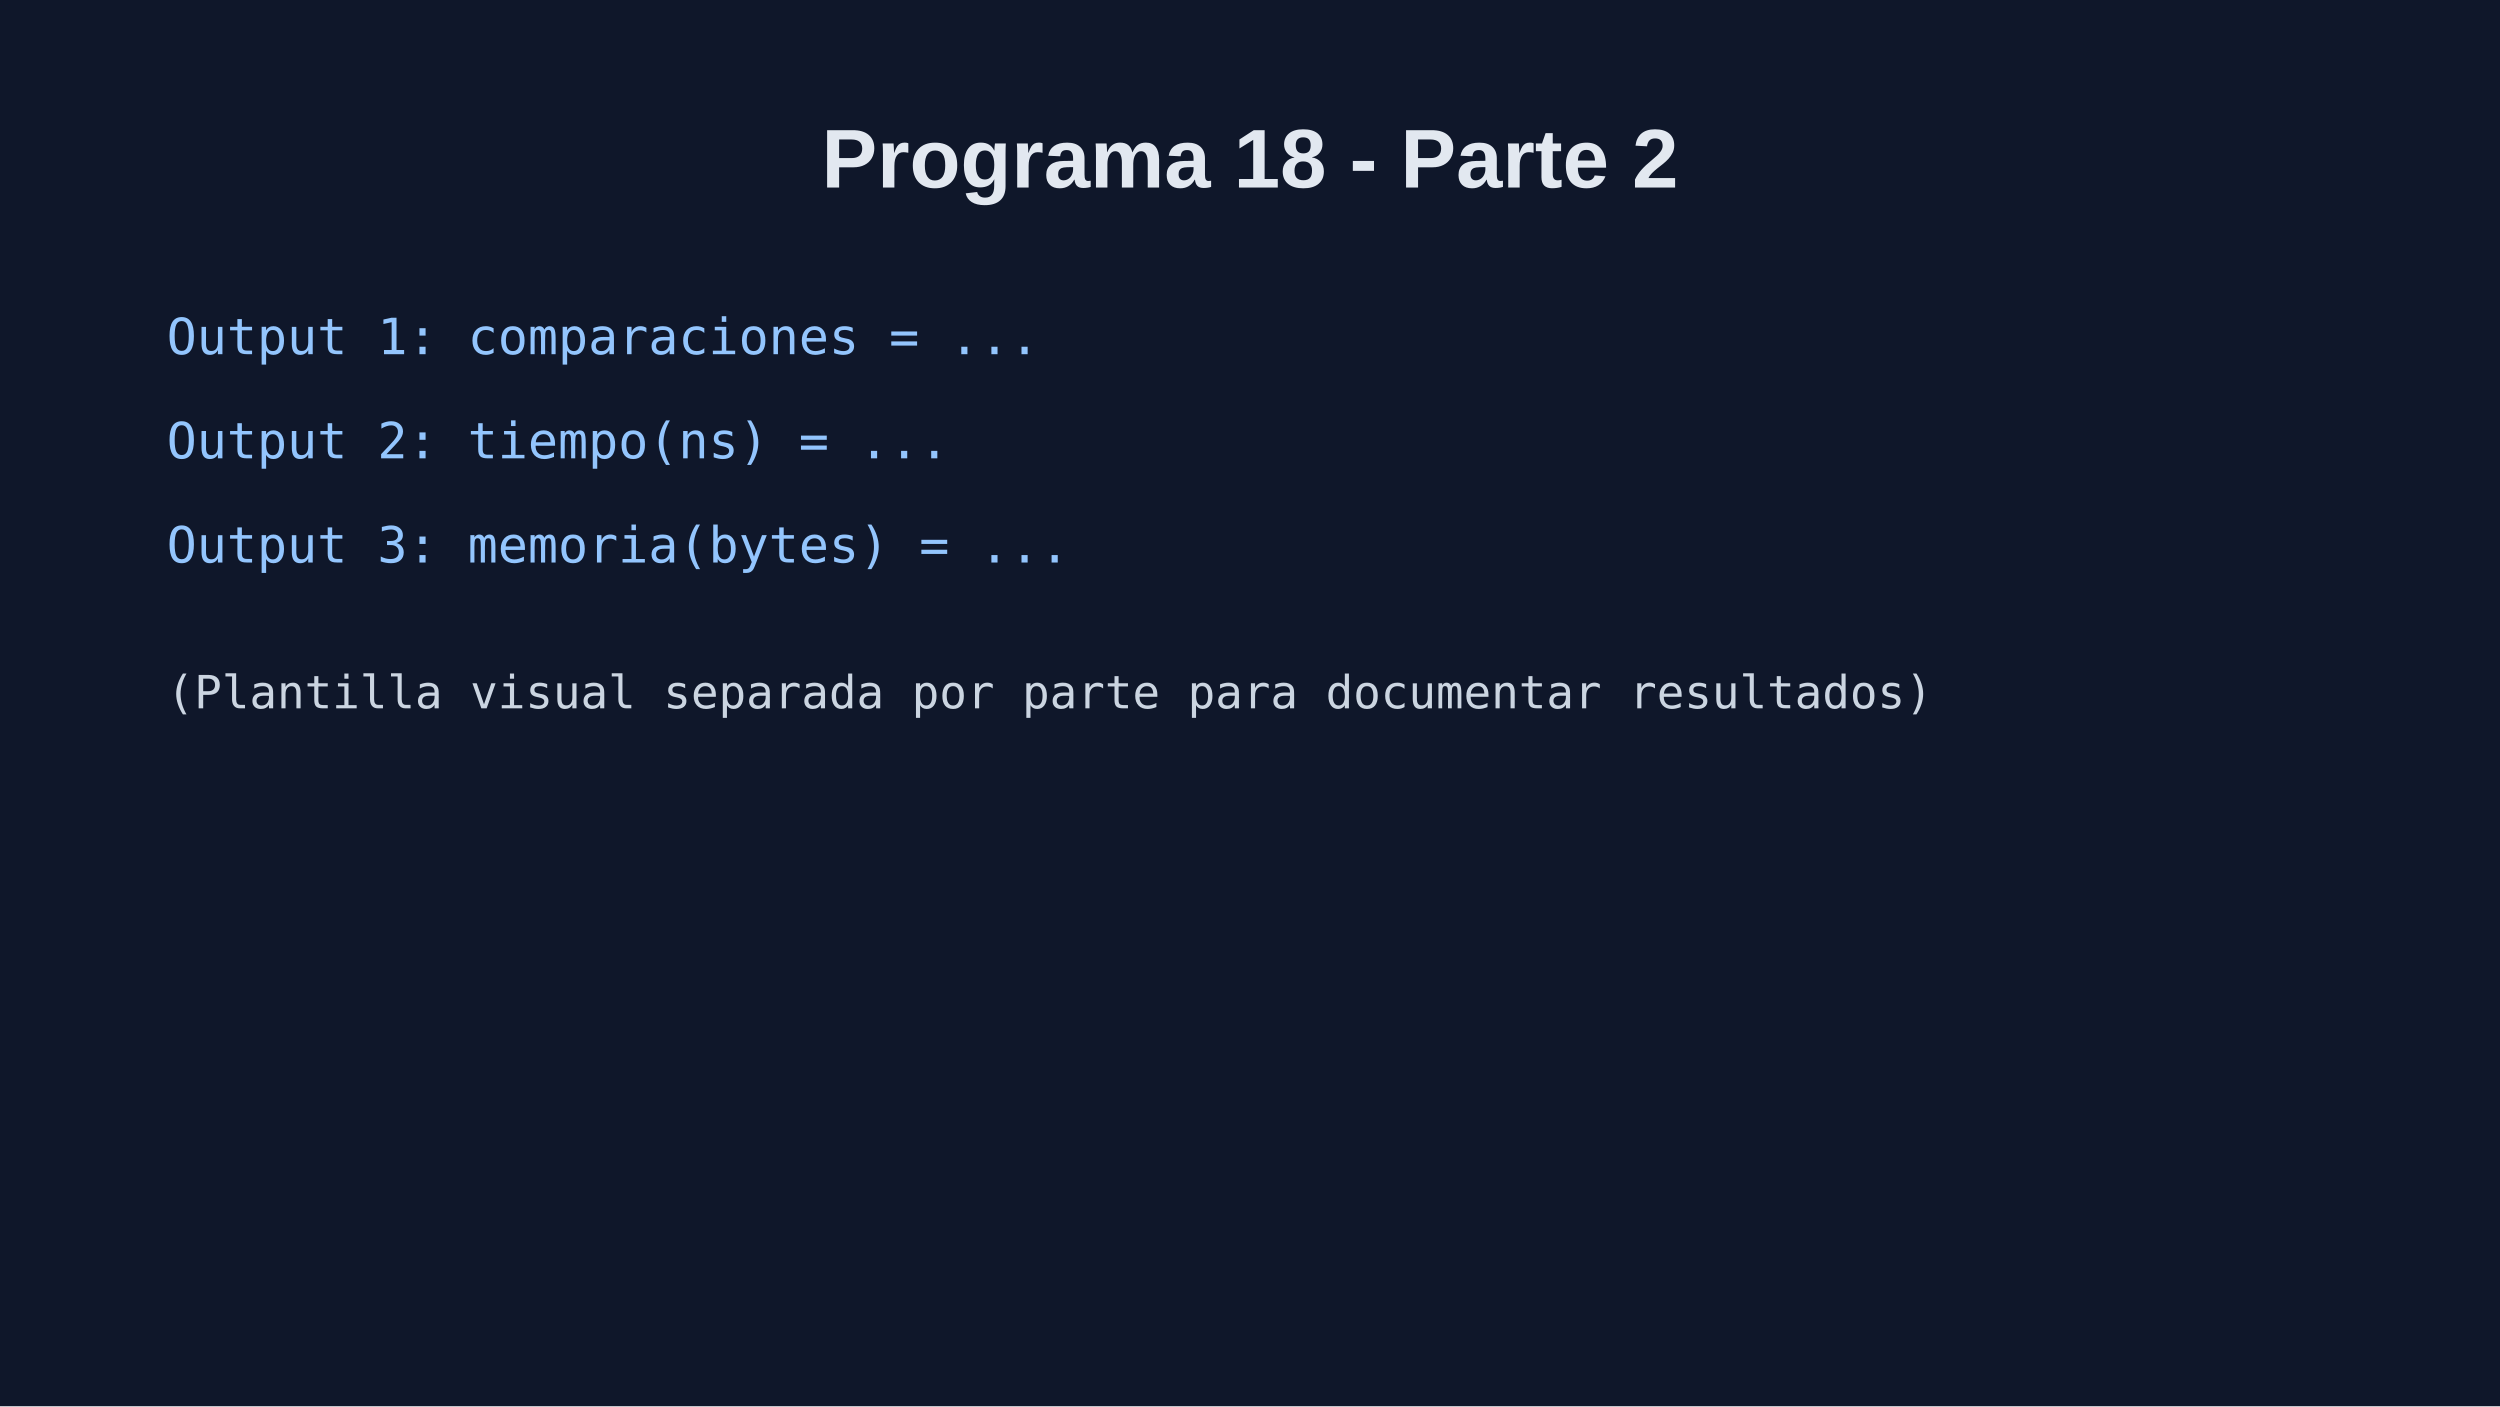
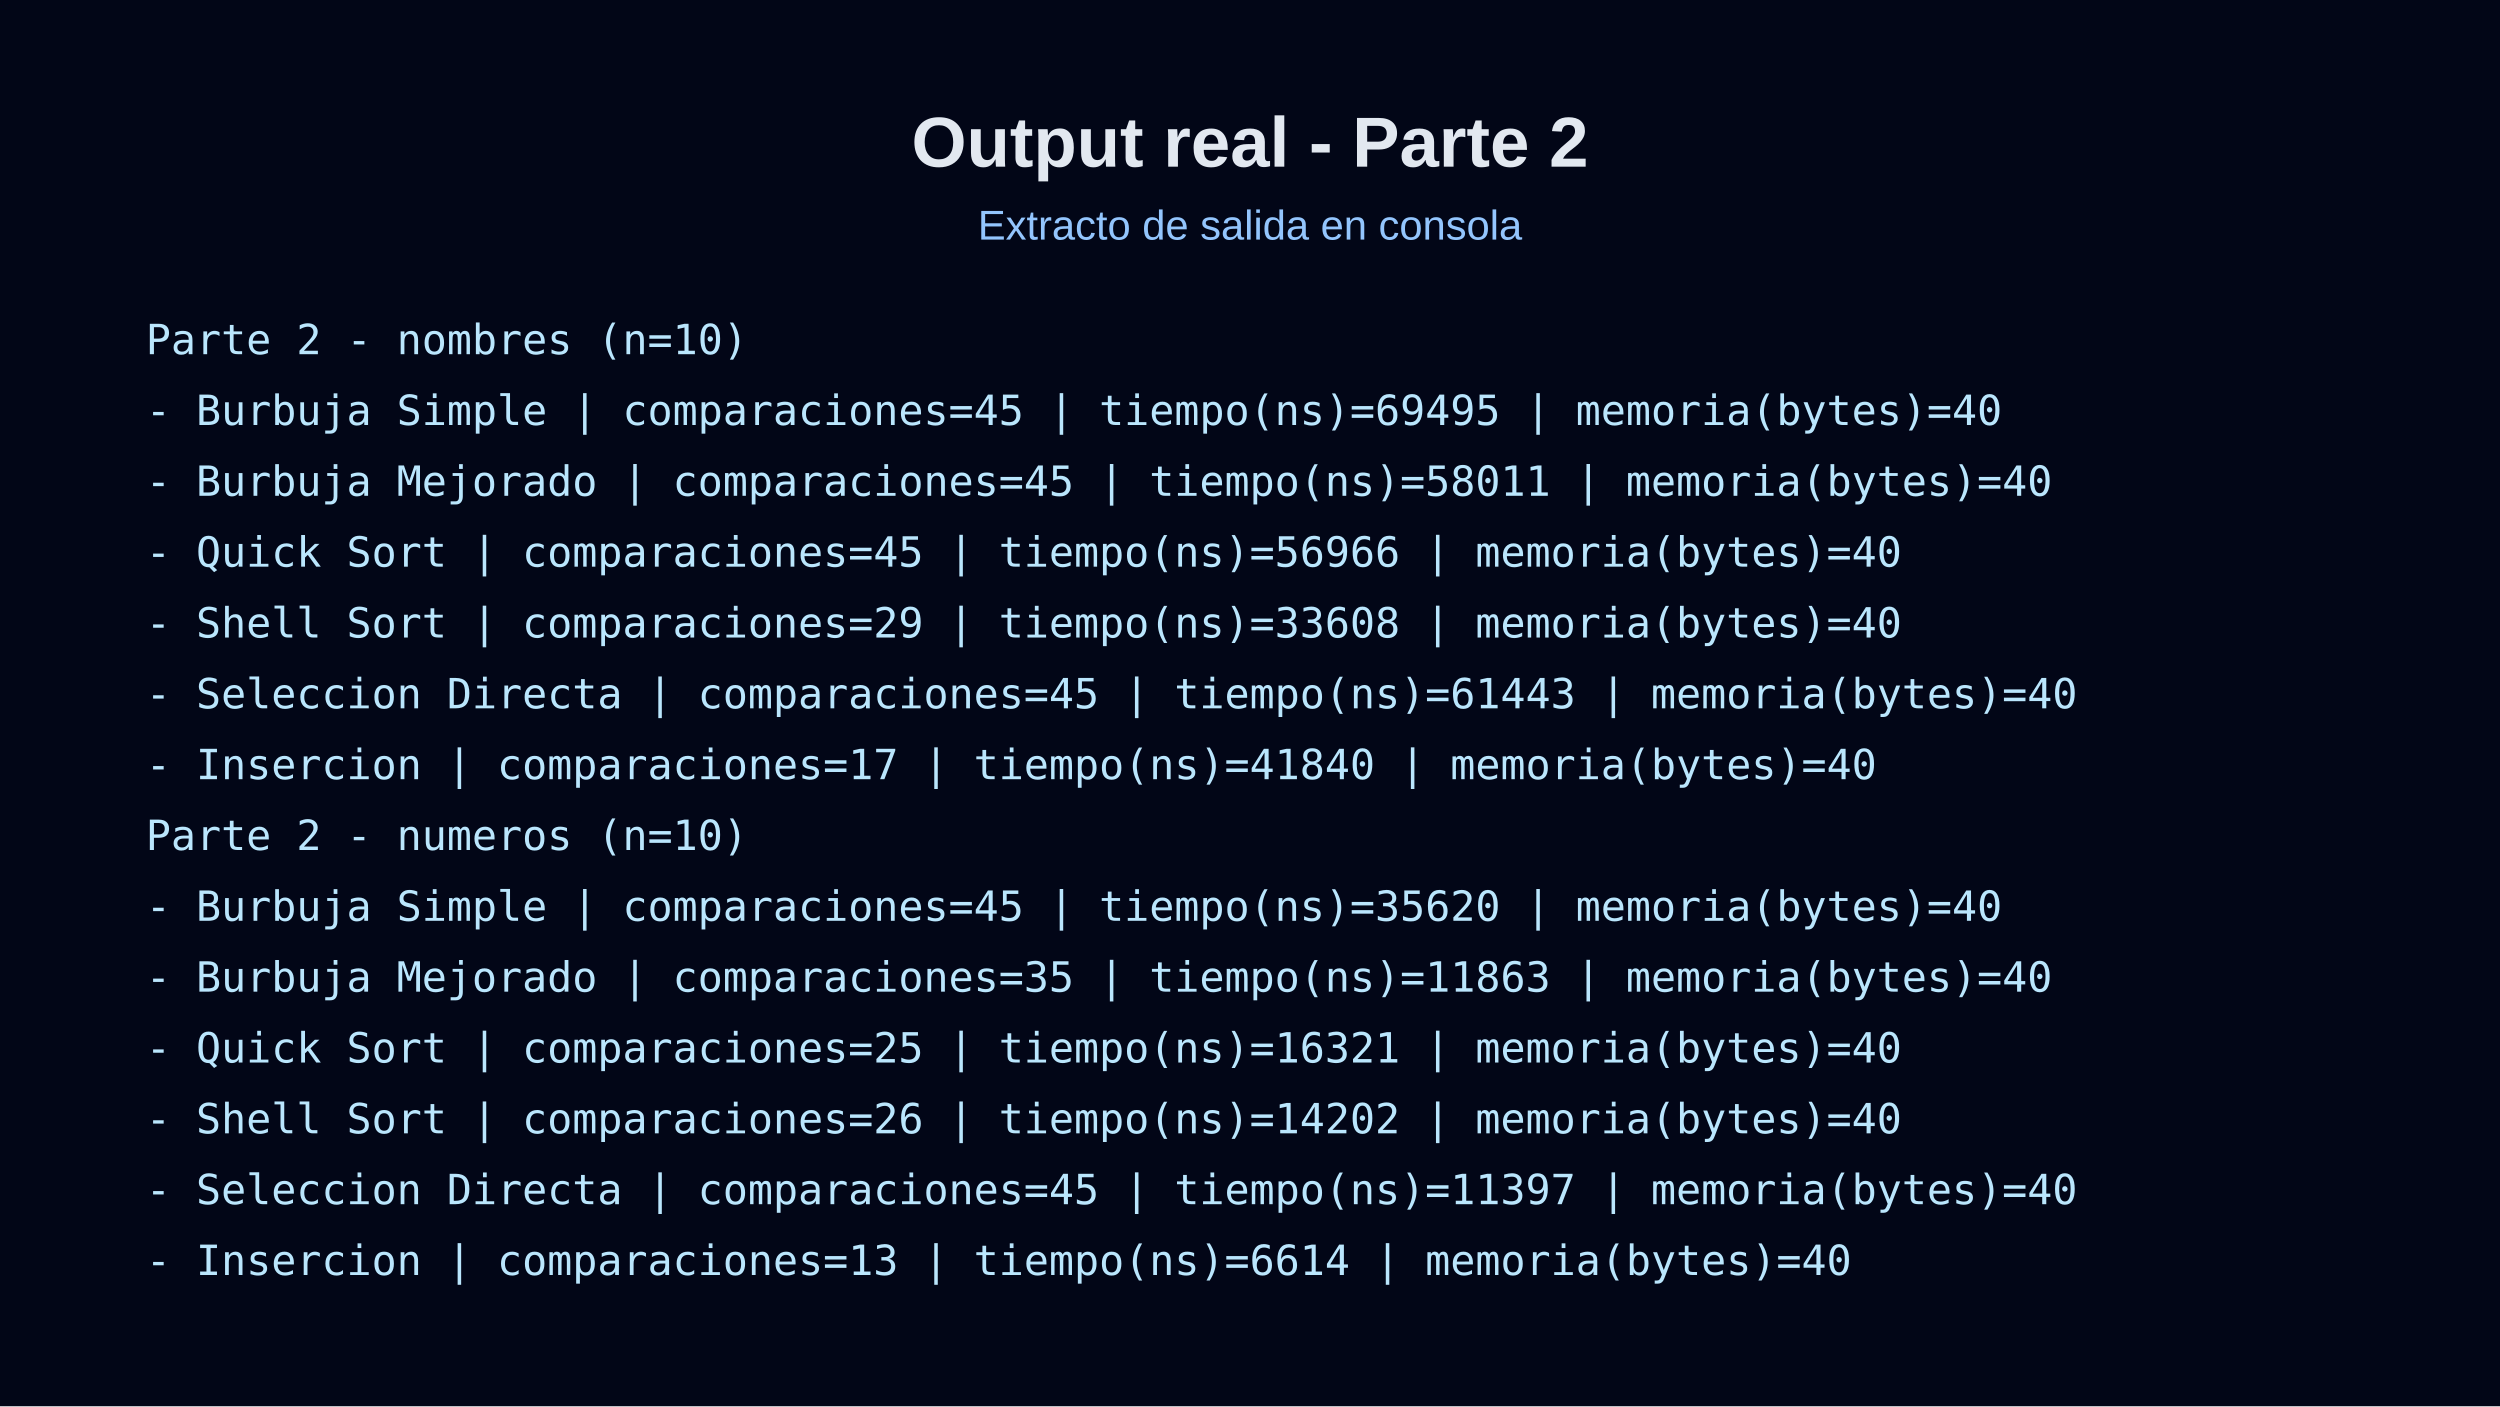
<svg xmlns="http://www.w3.org/2000/svg" width="1200" height="675" viewBox="0 0 1200 675" role="img" aria-labelledby="title desc">
-   <rect width="1200" height="675" fill="#0f172a" />
-   <text x="600" y="90" text-anchor="middle" fill="#e2e8f0" font-family="Arial" font-size="40" font-weight="700">Programa 18 - Parte 2</text>
-   <text x="80" y="170" fill="#93c5fd" font-family="monospace" font-size="24">Output 1: comparaciones = ...</text>
-   <text x="80" y="220" fill="#93c5fd" font-family="monospace" font-size="24">Output 2: tiempo(ns) = ...</text>
-   <text x="80" y="270" fill="#93c5fd" font-family="monospace" font-size="24">Output 3: memoria(bytes) = ...</text>
-   <text x="80" y="340" fill="#cbd5e1" font-family="monospace" font-size="22">(Plantilla visual separada por parte para documentar resultados)</text>
+   <rect width="1200" height="675" fill="#020617" />
+   <text x="600" y="80" text-anchor="middle" fill="#e2e8f0" font-family="Arial" font-size="34" font-weight="700">Output real - Parte 2</text>
+   <text x="600" y="115" text-anchor="middle" fill="#93c5fd" font-family="Arial" font-size="20">Extracto de salida en consola</text>
+   <text x="70" y="170" fill="#bae6fd" font-family="monospace" font-size="20">Parte 2 - nombres (n=10)</text>
+   <text x="70" y="204" fill="#bae6fd" font-family="monospace" font-size="20">- Burbuja Simple | comparaciones=45 | tiempo(ns)=69495 | memoria(bytes)=40</text>
+   <text x="70" y="238" fill="#bae6fd" font-family="monospace" font-size="20">- Burbuja Mejorado | comparaciones=45 | tiempo(ns)=58011 | memoria(bytes)=40</text>
+   <text x="70" y="272" fill="#bae6fd" font-family="monospace" font-size="20">- Quick Sort | comparaciones=45 | tiempo(ns)=56966 | memoria(bytes)=40</text>
+   <text x="70" y="306" fill="#bae6fd" font-family="monospace" font-size="20">- Shell Sort | comparaciones=29 | tiempo(ns)=33608 | memoria(bytes)=40</text>
+   <text x="70" y="340" fill="#bae6fd" font-family="monospace" font-size="20">- Seleccion Directa | comparaciones=45 | tiempo(ns)=61443 | memoria(bytes)=40</text>
+   <text x="70" y="374" fill="#bae6fd" font-family="monospace" font-size="20">- Insercion | comparaciones=17 | tiempo(ns)=41840 | memoria(bytes)=40</text>
+   <text x="70" y="408" fill="#bae6fd" font-family="monospace" font-size="20">Parte 2 - numeros (n=10)</text>
+   <text x="70" y="442" fill="#bae6fd" font-family="monospace" font-size="20">- Burbuja Simple | comparaciones=45 | tiempo(ns)=35620 | memoria(bytes)=40</text>
+   <text x="70" y="476" fill="#bae6fd" font-family="monospace" font-size="20">- Burbuja Mejorado | comparaciones=35 | tiempo(ns)=11863 | memoria(bytes)=40</text>
+   <text x="70" y="510" fill="#bae6fd" font-family="monospace" font-size="20">- Quick Sort | comparaciones=25 | tiempo(ns)=16321 | memoria(bytes)=40</text>
+   <text x="70" y="544" fill="#bae6fd" font-family="monospace" font-size="20">- Shell Sort | comparaciones=26 | tiempo(ns)=14202 | memoria(bytes)=40</text>
+   <text x="70" y="578" fill="#bae6fd" font-family="monospace" font-size="20">- Seleccion Directa | comparaciones=45 | tiempo(ns)=11397 | memoria(bytes)=40</text>
+   <text x="70" y="612" fill="#bae6fd" font-family="monospace" font-size="20">- Insercion | comparaciones=13 | tiempo(ns)=6614 | memoria(bytes)=40</text>
</svg>
